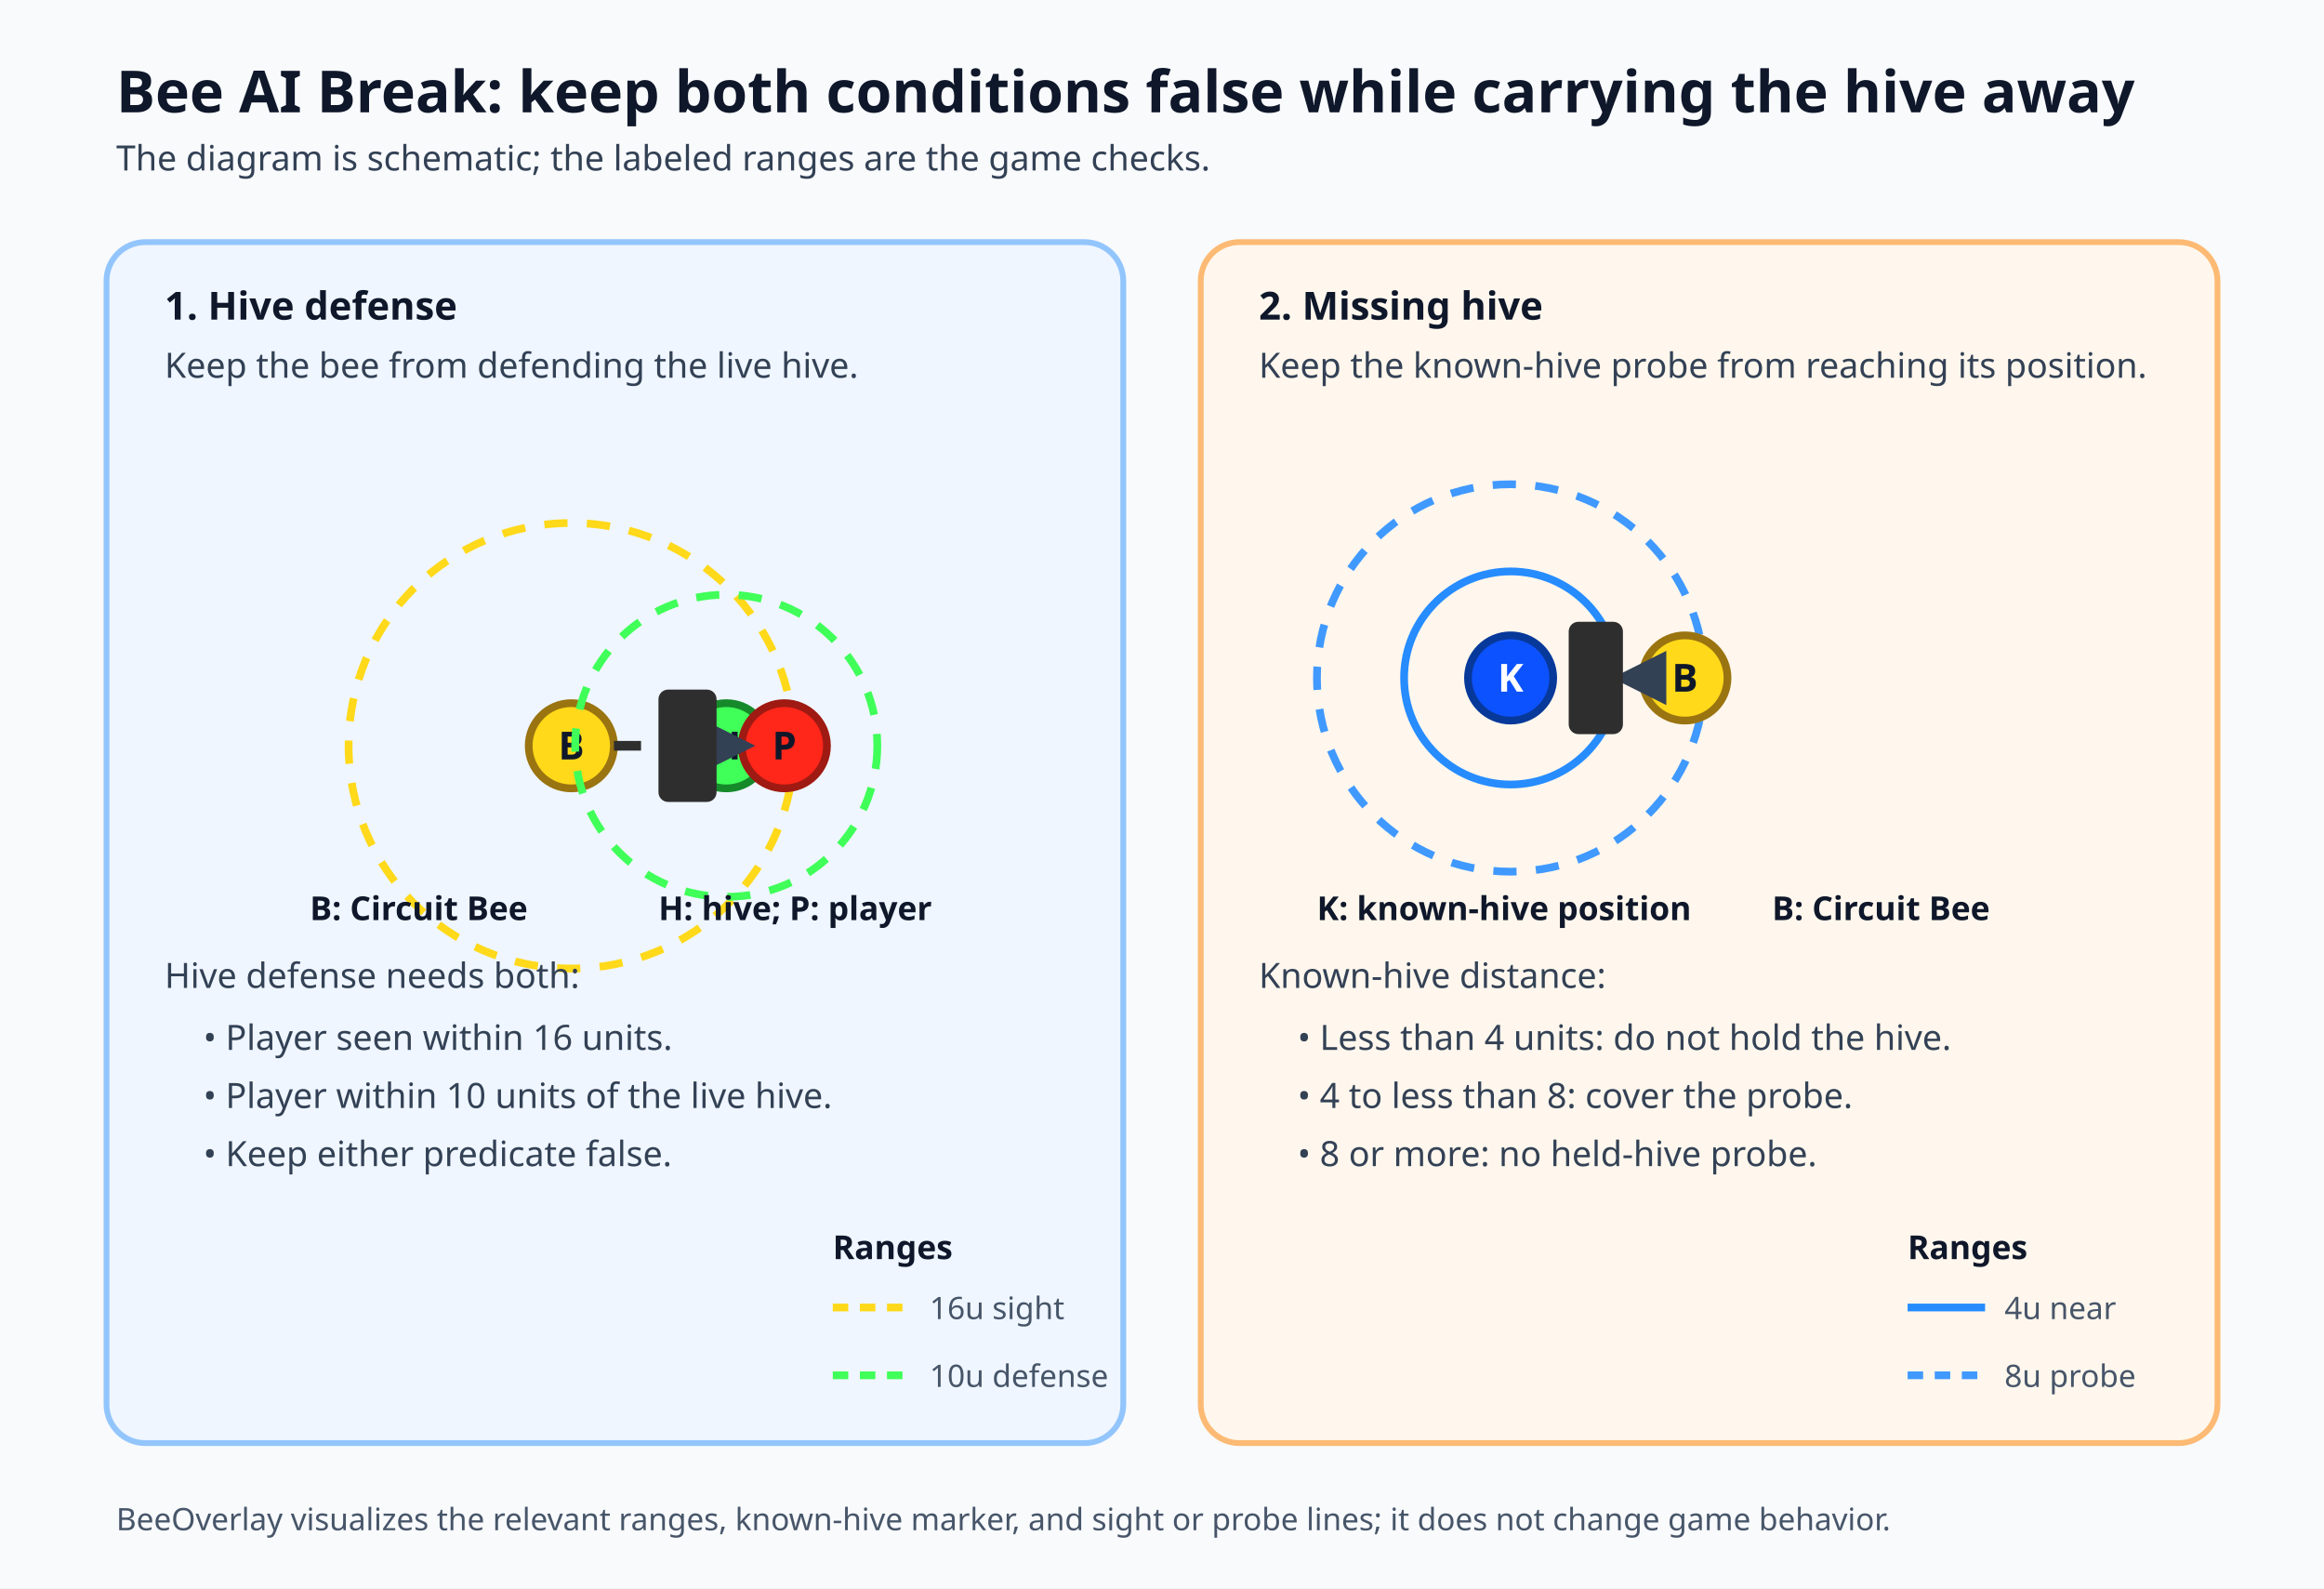
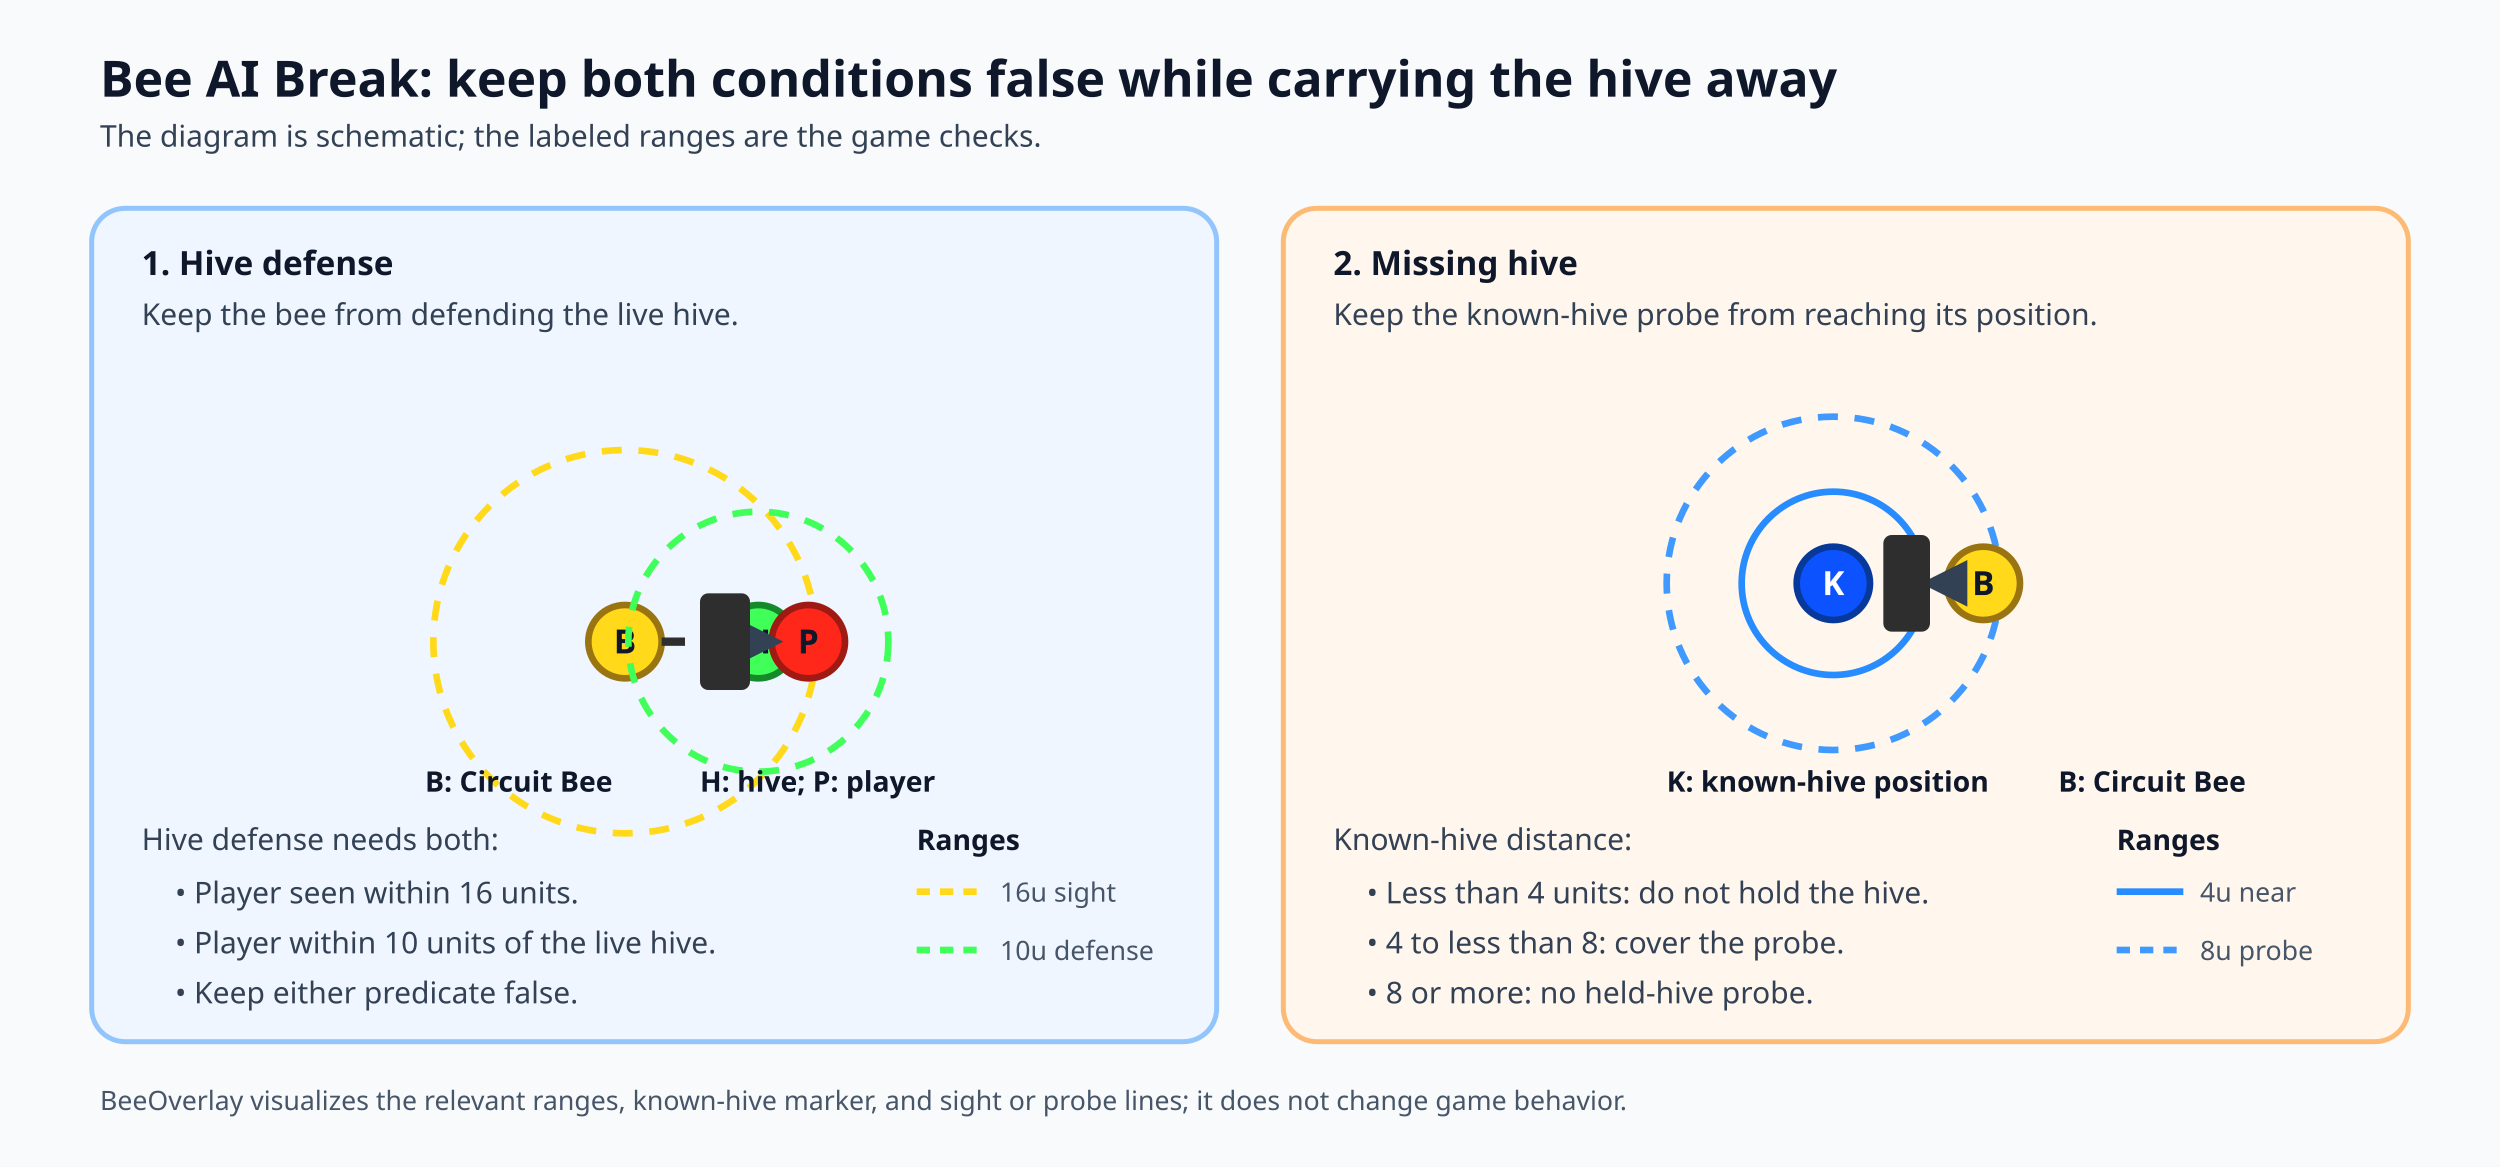
- <svg xmlns="http://www.w3.org/2000/svg" width="1200" height="820" viewBox="0 0 1200 820" role="img" aria-labelledby="title desc">
+ <svg xmlns="http://www.w3.org/2000/svg" width="1500" height="700" viewBox="0 0 1500 700" role="img" aria-labelledby="title desc">
  <defs>
    <marker id="arrow" viewBox="0 0 10 10" refX="8" refY="5" markerWidth="7" markerHeight="7" orient="auto-start-reverse">
      <path d="M 0 0 L 10 5 L 0 10 z" fill="#334155" />
    </marker>
    <style>
      .heading { font: 700 30px sans-serif; fill: #0f172a; }
      .subheading { font: 700 20px sans-serif; fill: #0f172a; }
      .body { font: 18px sans-serif; fill: #334155; }
      .small { font: 16px sans-serif; fill: #475569; }
      .label { font: 700 17px sans-serif; fill: #0f172a; }
      .marker { font: 700 20px sans-serif; fill: #0f172a; text-anchor: middle; dominant-baseline: middle; }
      .marker-light { font: 700 20px sans-serif; fill: #ffffff; text-anchor: middle; dominant-baseline: middle; }
    </style>
  </defs>
-   <rect width="1200" height="820" fill="#f8fafc" />
+   <rect width="1500" height="700" fill="#f8fafc" />
  <text x="60" y="58" class="heading">Bee AI Break: keep both conditions false while carrying the hive away</text>
  <text x="60" y="88" class="body">The diagram is schematic; the labeled ranges are the game checks.</text>
-   <rect x="55" y="125" width="525" height="620" rx="20" fill="#eff6ff" stroke="#93c5fd" stroke-width="3" />
+   <rect x="55" y="125" width="675" height="500" rx="20" fill="#eff6ff" stroke="#93c5fd" stroke-width="3" />
  <text x="85" y="165" class="subheading">1. Hive defense</text>
  <text x="85" y="195" class="body">Keep the bee from defending the live hive.</text>
-   <circle cx="295" cy="385" r="115" fill="none" stroke="#FFD91A" stroke-width="4" stroke-dasharray="12 10" />
-   <circle cx="295" cy="385" r="22" fill="#FFD91A" stroke="#9A7410" stroke-width="4" />
-   <text x="295" y="385" class="marker">B</text>
-   <circle cx="375" cy="385" r="78" fill="none" stroke="#40FF59" stroke-width="4" stroke-dasharray="12 10" />
-   <circle cx="375" cy="385" r="22" fill="#40FF59" stroke="#168A2A" stroke-width="4" />
-   <text x="375" y="385" class="marker">H</text>
-   <circle cx="405" cy="385" r="22" fill="#FF261A" stroke="#9F1A12" stroke-width="4" />
-   <text x="405" y="385" class="marker">P</text>
-   <path d="M 317 385 H 383" fill="none" stroke="#2E2E2E" stroke-width="5" stroke-dasharray="14 10" marker-end="url(#arrow)" />
-   <rect x="340" y="356" width="30" height="58" rx="5" fill="#2E2E2E" />
-   <text x="160" y="475" class="label">B: Circuit Bee</text>
-   <text x="340" y="475" class="label">H: hive; P: player</text>
+   <circle cx="375" cy="385" r="115" fill="none" stroke="#FFD91A" stroke-width="4" stroke-dasharray="12 10" />
+   <circle cx="375" cy="385" r="22" fill="#FFD91A" stroke="#9A7410" stroke-width="4" />
+   <text x="375" y="385" class="marker">B</text>
+   <circle cx="455" cy="385" r="78" fill="none" stroke="#40FF59" stroke-width="4" stroke-dasharray="12 10" />
+   <circle cx="455" cy="385" r="22" fill="#40FF59" stroke="#168A2A" stroke-width="4" />
+   <text x="455" y="385" class="marker">H</text>
+   <circle cx="485" cy="385" r="22" fill="#FF261A" stroke="#9F1A12" stroke-width="4" />
+   <text x="485" y="385" class="marker">P</text>
+   <path d="M 397 385 H 463" fill="none" stroke="#2E2E2E" stroke-width="5" stroke-dasharray="14 10" marker-end="url(#arrow)" />
+   <rect x="420" y="356" width="30" height="58" rx="5" fill="#2E2E2E" />
+   <text x="255" y="475" class="label">B: Circuit Bee</text>
+   <text x="420" y="475" class="label">H: hive; P: player</text>
  <text x="85" y="510" class="body">Hive defense needs both:</text>
  <text x="105" y="542" class="body">• Player seen within 16 units.</text>
  <text x="105" y="572" class="body">• Player within 10 units of the live hive.</text>
  <text x="105" y="602" class="body">• Keep either predicate false.</text>
-   <text x="430" y="650" class="label">Ranges</text>
-   <path d="M 430 675 H 470" fill="none" stroke="#FFD91A" stroke-width="4" stroke-dasharray="8 6" />
-   <text x="480" y="681" class="small">16u sight</text>
-   <path d="M 430 710 H 470" fill="none" stroke="#40FF59" stroke-width="4" stroke-dasharray="8 6" />
-   <text x="480" y="716" class="small">10u defense</text>
-   <rect x="620" y="125" width="525" height="620" rx="20" fill="#fff7ed" stroke="#fdba74" stroke-width="3" />
-   <text x="650" y="165" class="subheading">2. Missing hive</text>
-   <text x="650" y="195" class="body">Keep the known-hive probe from reaching its position.</text>
-   <circle cx="780" cy="350" r="55" fill="none" stroke="#268CFF" stroke-width="4" />
-   <circle cx="780" cy="350" r="100" fill="none" stroke="#4099FF" stroke-width="4" stroke-dasharray="12 10" />
-   <circle cx="780" cy="350" r="22" fill="#0D52FF" stroke="#07399A" stroke-width="4" />
-   <text x="780" y="350" class="marker-light">K</text>
-   <text x="680" y="475" class="label">K: known-hive position</text>
-   <circle cx="870" cy="350" r="22" fill="#FFD91A" stroke="#9A7410" stroke-width="4" />
-   <text x="870" y="350" class="marker">B</text>
-   <text x="915" y="475" class="label">B: Circuit Bee</text>
-   <path d="M 848 350 H 838" fill="none" stroke="#2E2E2E" stroke-width="4" stroke-dasharray="8 6" marker-end="url(#arrow)" />
-   <rect x="810" y="321" width="28" height="58" rx="5" fill="#2E2E2E" />
-   <text x="650" y="510" class="body">Known-hive distance:</text>
-   <text x="670" y="542" class="body">• Less than 4 units: do not hold the hive.</text>
-   <text x="670" y="572" class="body">• 4 to less than 8: cover the probe.</text>
-   <text x="670" y="602" class="body">• 8 or more: no held-hive probe.</text>
-   <text x="985" y="650" class="label">Ranges</text>
-   <path d="M 985 675 H 1025" fill="none" stroke="#268CFF" stroke-width="4" />
-   <text x="1035" y="681" class="small">4u near</text>
-   <path d="M 985 710 H 1025" fill="none" stroke="#4099FF" stroke-width="4" stroke-dasharray="8 6" />
-   <text x="1035" y="716" class="small">8u probe</text>
-   <text x="60" y="790" class="small">BeeOverlay visualizes the relevant ranges, known-hive marker, and sight or probe lines; it does not change game behavior.</text>
+   <text x="550" y="510" class="label">Ranges</text>
+   <path d="M 550 535 H 590" fill="none" stroke="#FFD91A" stroke-width="4" stroke-dasharray="8 6" />
+   <text x="600" y="541" class="small">16u sight</text>
+   <path d="M 550 570 H 590" fill="none" stroke="#40FF59" stroke-width="4" stroke-dasharray="8 6" />
+   <text x="600" y="576" class="small">10u defense</text>
+   <rect x="770" y="125" width="675" height="500" rx="20" fill="#fff7ed" stroke="#fdba74" stroke-width="3" />
+   <text x="800" y="165" class="subheading">2. Missing hive</text>
+   <text x="800" y="195" class="body">Keep the known-hive probe from reaching its position.</text>
+   <circle cx="1100" cy="350" r="55" fill="none" stroke="#268CFF" stroke-width="4" />
+   <circle cx="1100" cy="350" r="100" fill="none" stroke="#4099FF" stroke-width="4" stroke-dasharray="12 10" />
+   <circle cx="1100" cy="350" r="22" fill="#0D52FF" stroke="#07399A" stroke-width="4" />
+   <text x="1100" y="350" class="marker-light">K</text>
+   <text x="1000" y="475" class="label">K: known-hive position</text>
+   <circle cx="1190" cy="350" r="22" fill="#FFD91A" stroke="#9A7410" stroke-width="4" />
+   <text x="1190" y="350" class="marker">B</text>
+   <text x="1235" y="475" class="label">B: Circuit Bee</text>
+   <path d="M 1168 350 H 1158" fill="none" stroke="#2E2E2E" stroke-width="4" stroke-dasharray="8 6" marker-end="url(#arrow)" />
+   <rect x="1130" y="321" width="28" height="58" rx="5" fill="#2E2E2E" />
+   <text x="800" y="510" class="body">Known-hive distance:</text>
+   <text x="820" y="542" class="body">• Less than 4 units: do not hold the hive.</text>
+   <text x="820" y="572" class="body">• 4 to less than 8: cover the probe.</text>
+   <text x="820" y="602" class="body">• 8 or more: no held-hive probe.</text>
+   <text x="1270" y="510" class="label">Ranges</text>
+   <path d="M 1270 535 H 1310" fill="none" stroke="#268CFF" stroke-width="4" />
+   <text x="1320" y="541" class="small">4u near</text>
+   <path d="M 1270 570 H 1310" fill="none" stroke="#4099FF" stroke-width="4" stroke-dasharray="8 6" />
+   <text x="1320" y="576" class="small">8u probe</text>
+   <text x="60" y="666" class="small">BeeOverlay visualizes the relevant ranges, known-hive marker, and sight or probe lines; it does not change game behavior.</text>
</svg>
